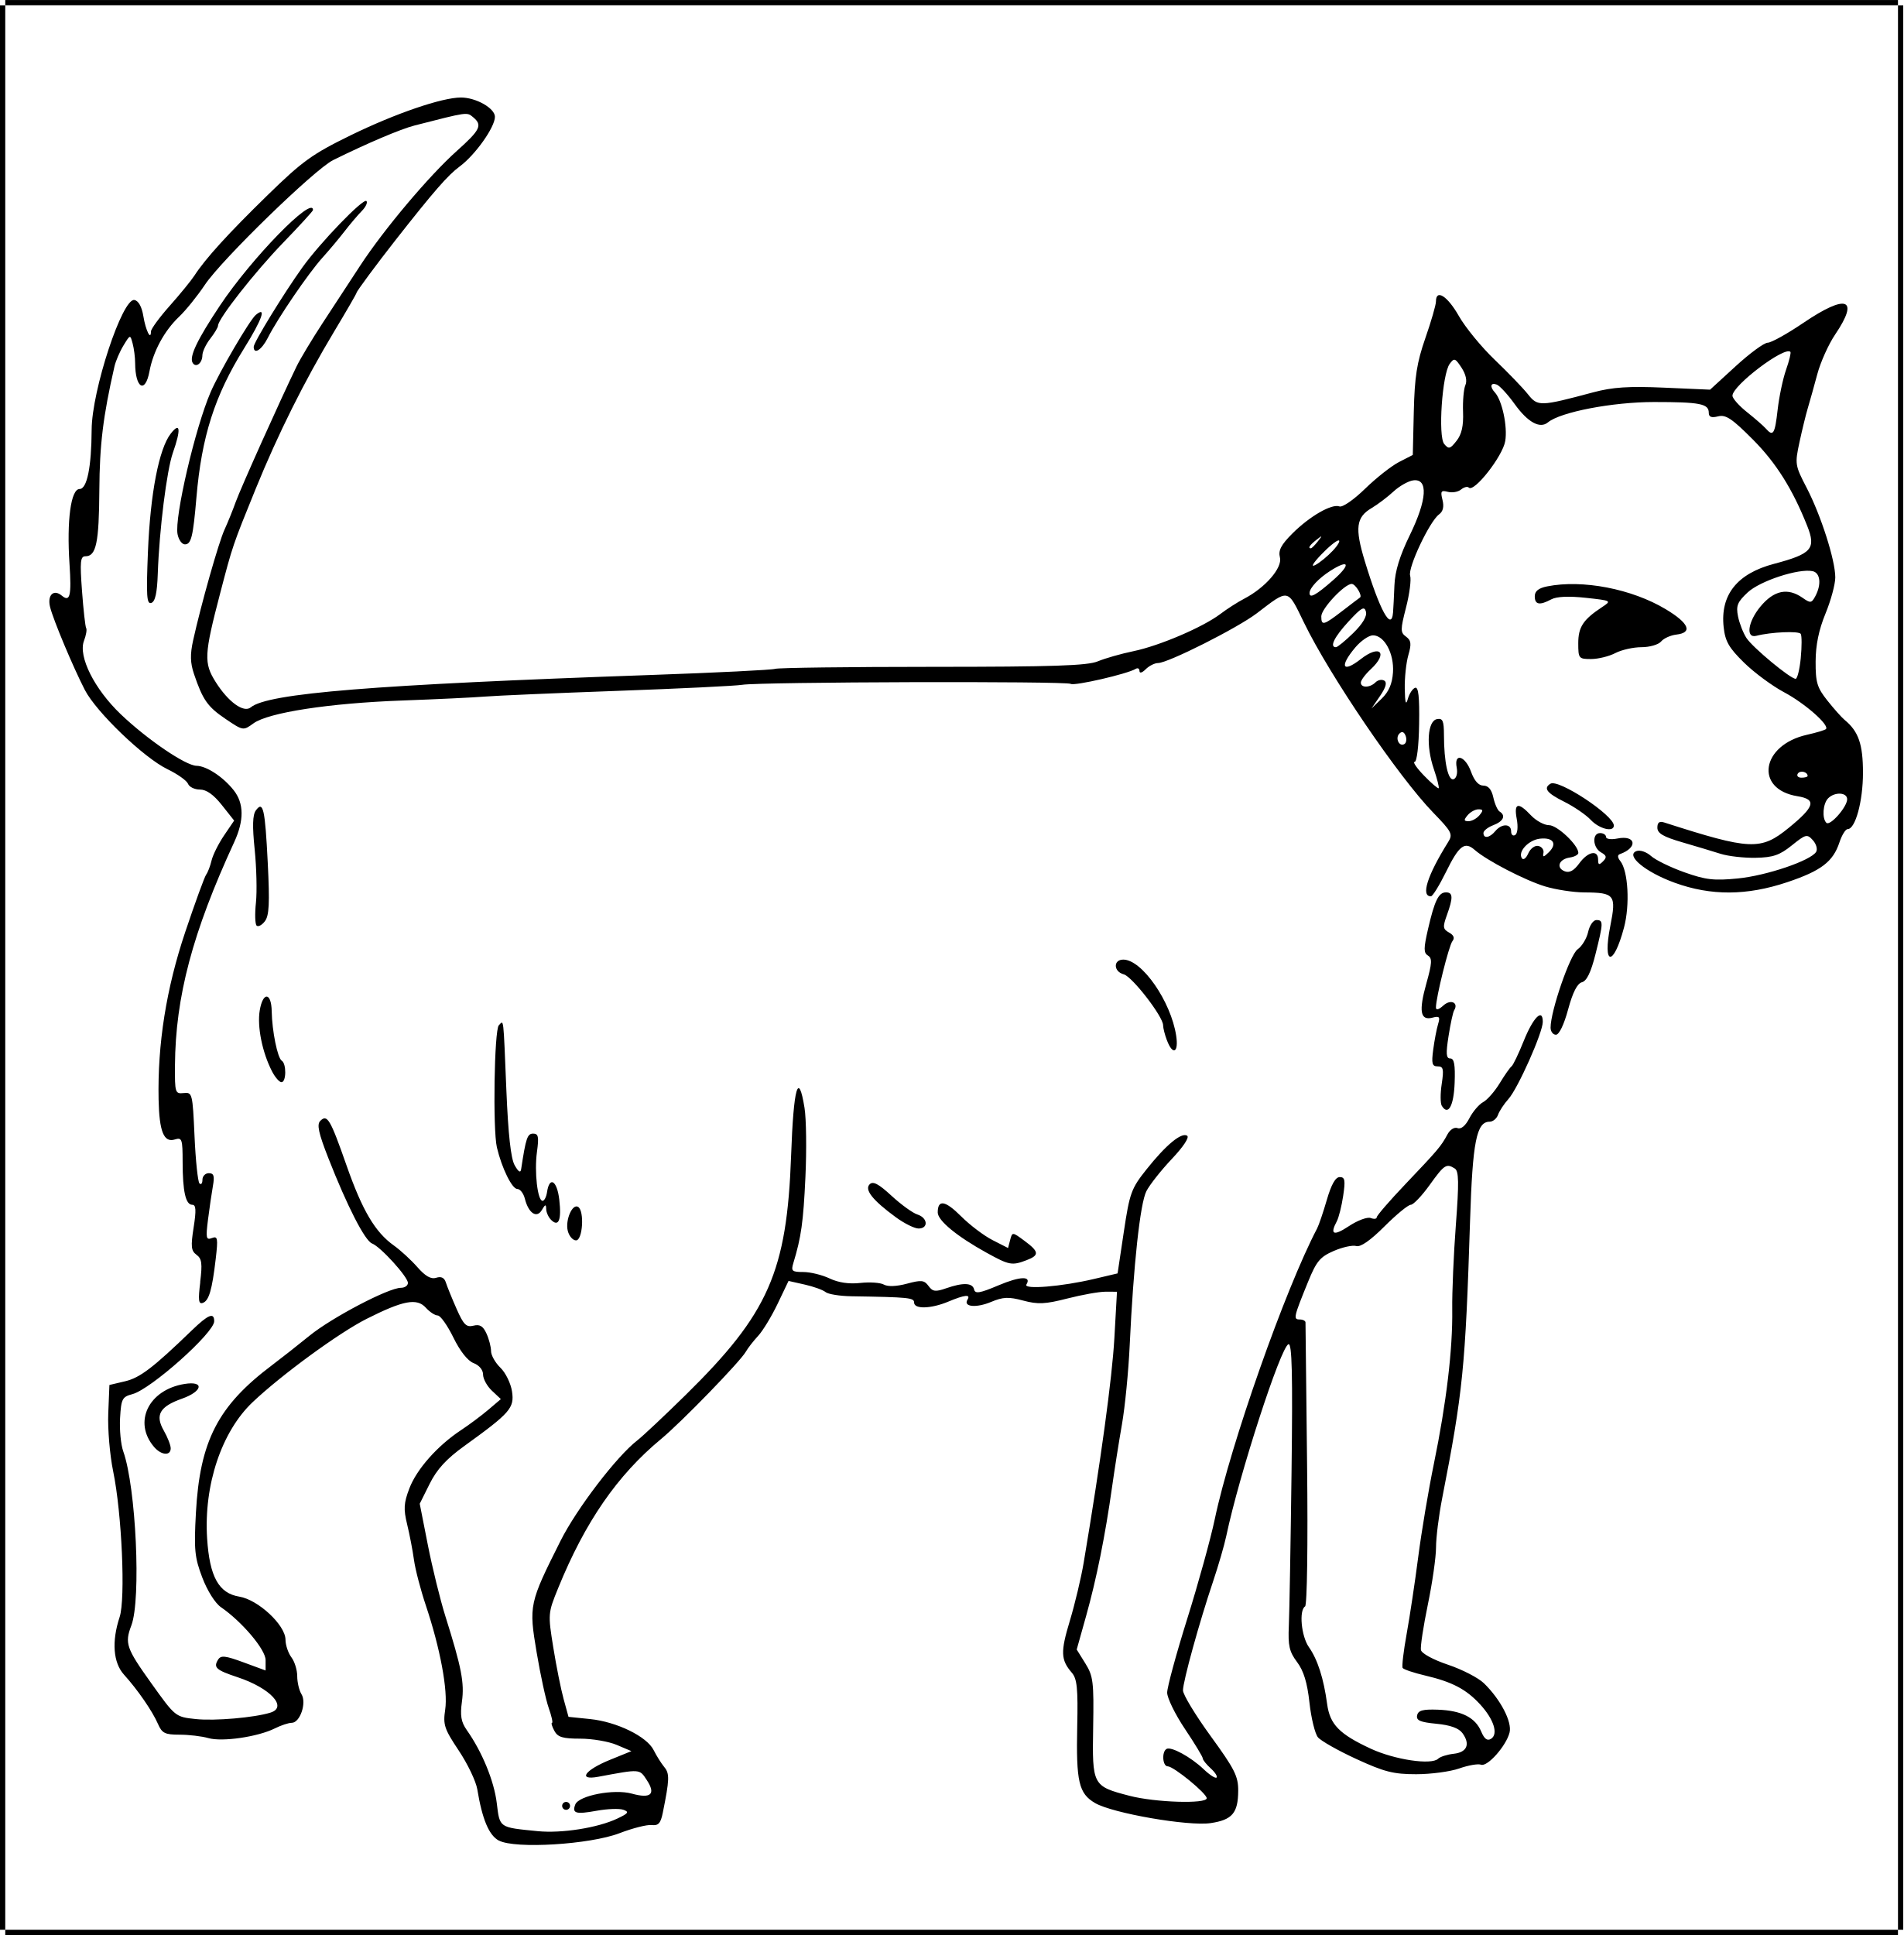
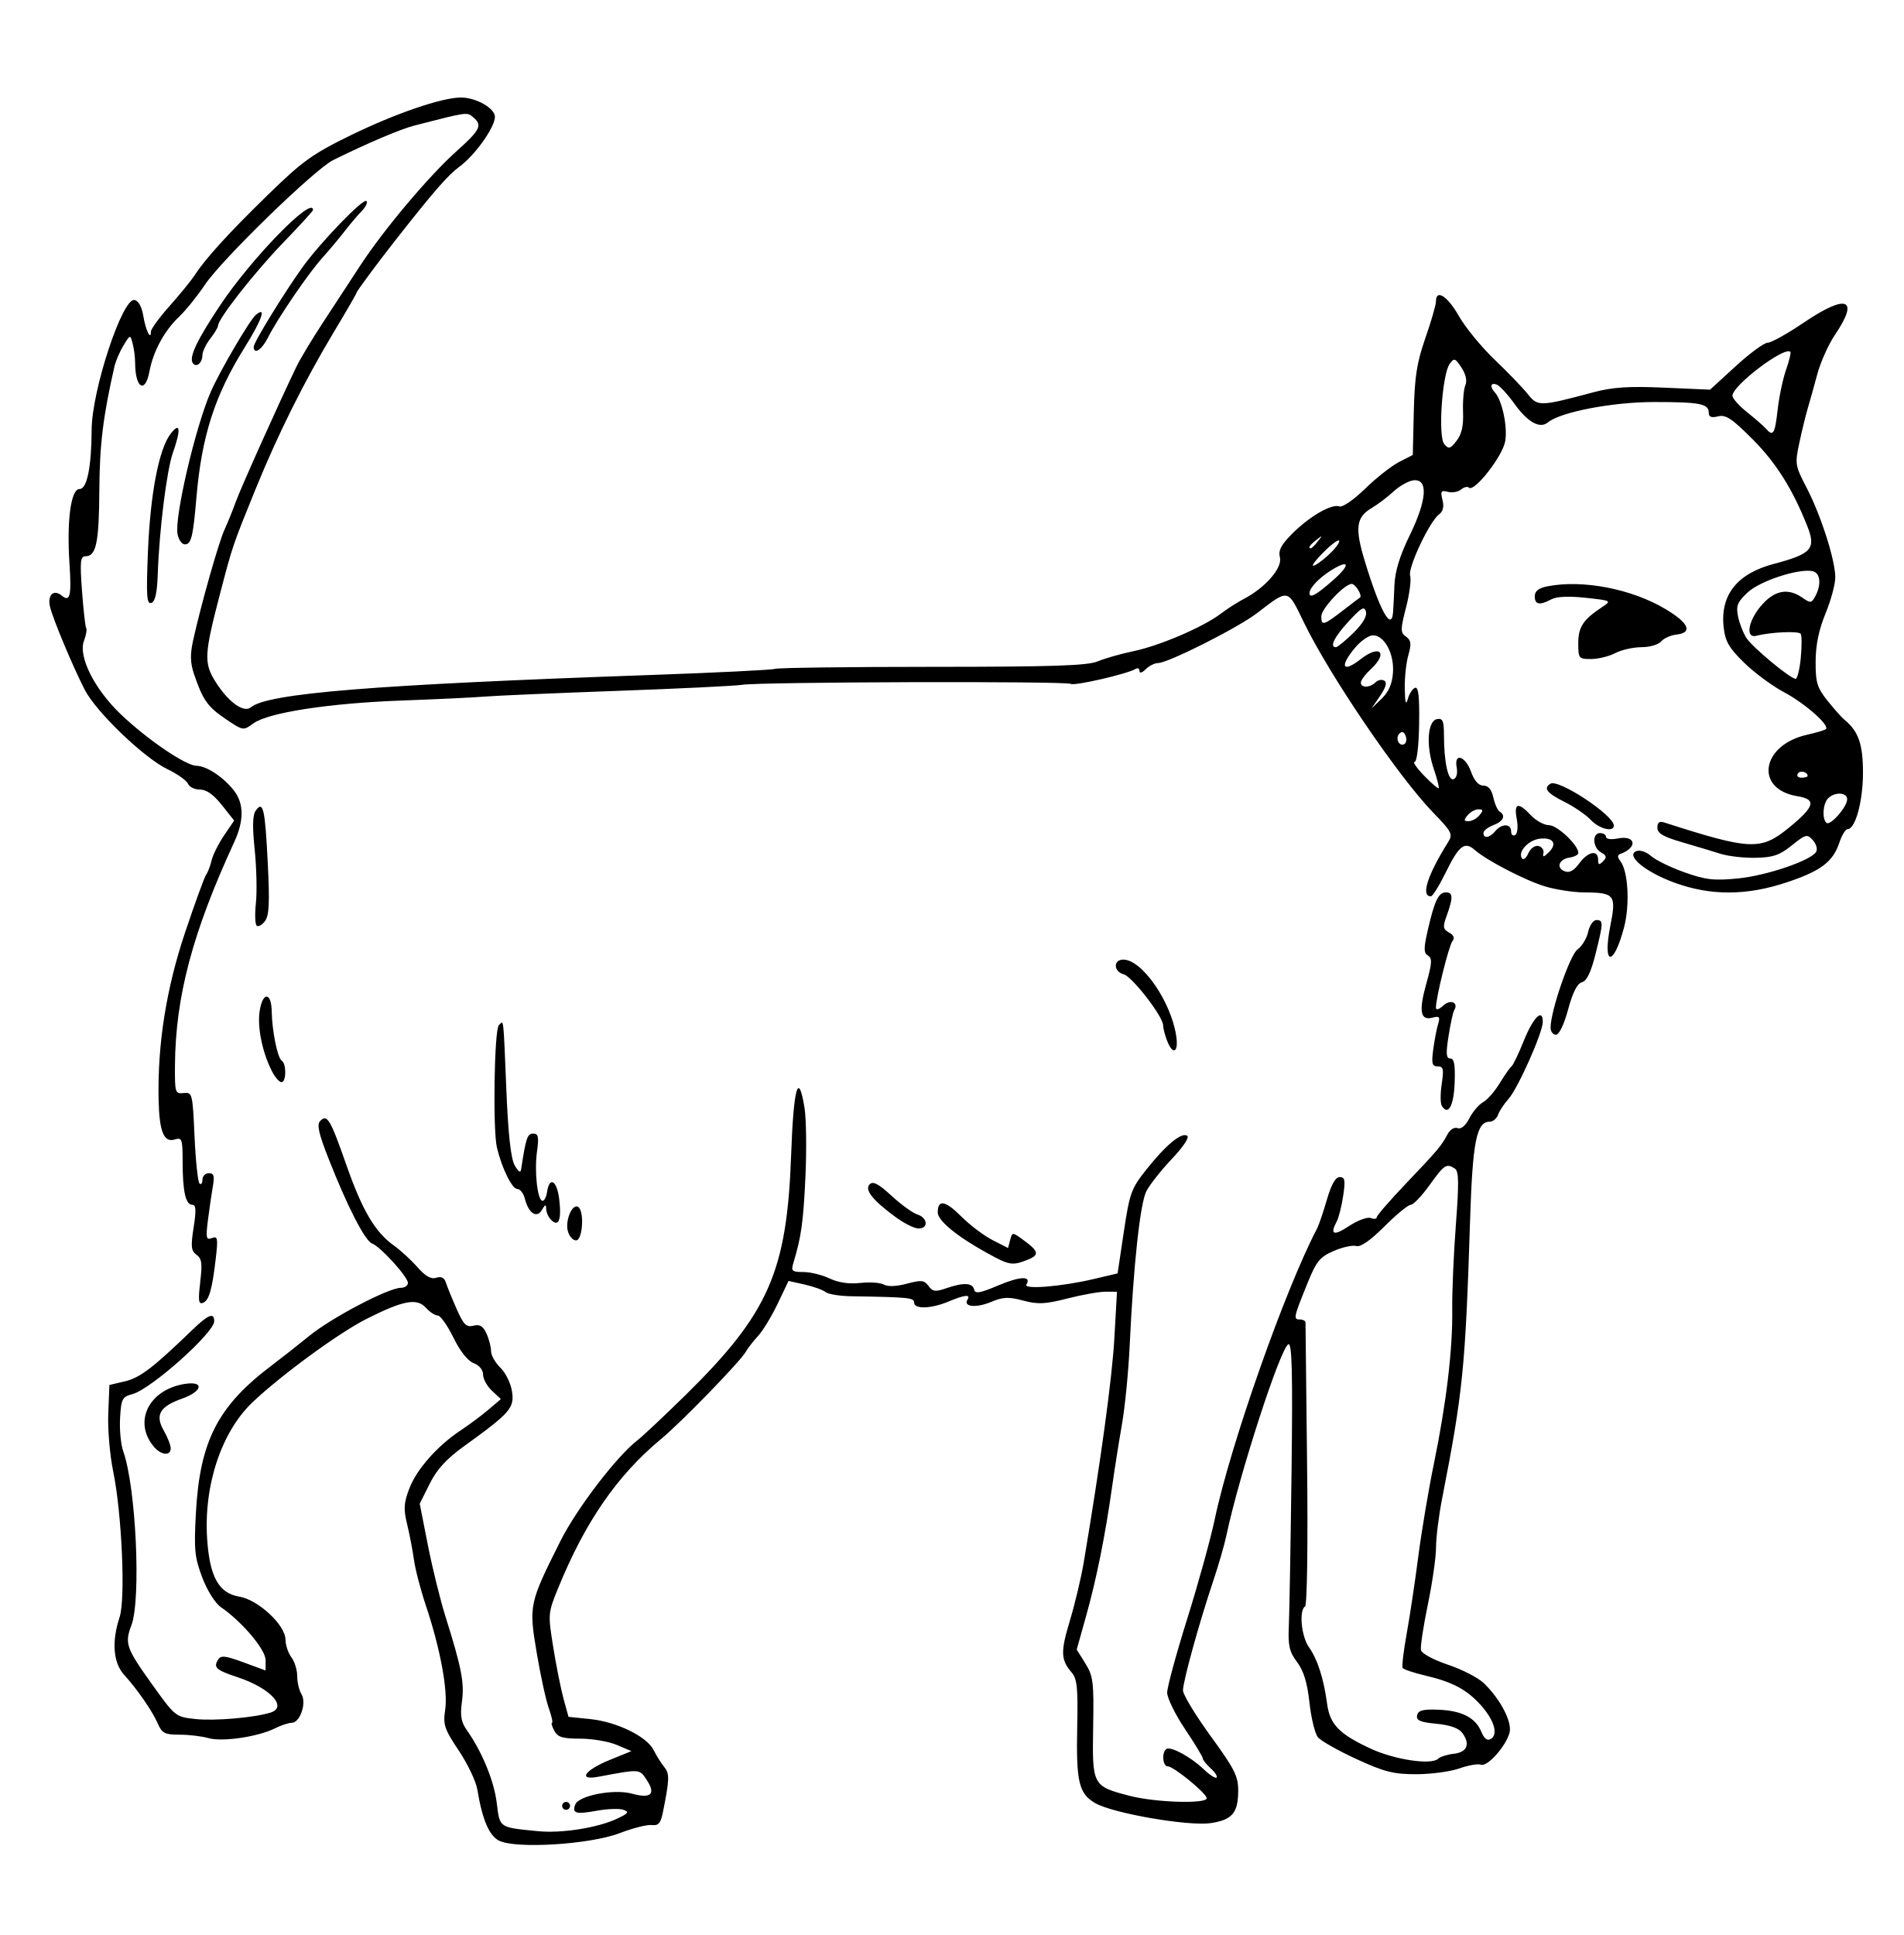
<svg xmlns="http://www.w3.org/2000/svg" width="61.221mm" height="62.241mm" viewBox="0 0 61.221 62.241" version="1.1" id="svg1" xml:space="preserve">
  <defs id="defs1" />
  <g id="layer1" transform="translate(1472.671,3650.721)">
-     <path id="path936" d="m -1472.502,-3650.551 h 60.882 v -0.169 h -60.882 z" style="fill:#000000;fill-opacity:1;fill-rule:evenodd;stroke:none;stroke-width:0.353" />
-     <path id="path941-9" d="m -1472.671,-3588.649 h 0.169 v -61.898 h -0.169 z" style="fill:#000000;fill-opacity:1;fill-rule:evenodd;stroke:none;stroke-width:0.353" />
-     <path id="path942" d="m -1411.619,-3588.649 h 0.169 v -61.898 h -0.169 z" style="fill:#000000;fill-opacity:1;fill-rule:evenodd;stroke:none;stroke-width:0.353" />
-     <path id="path952" d="m -1472.502,-3588.48 h 60.882 v -0.169 h -60.882 z" style="fill:#000000;fill-opacity:1;fill-rule:evenodd;stroke:none;stroke-width:0.353" />
    <g id="g1010" transform="matrix(0.2645833,0,0,0.2645833,-4191.671,-3729.032)">
      <path style="fill:#000000" d="m 10337.188,519.745 c -1.205,-0.64 -2.025,-2.588 -2.625,-6.236 -0.16,-0.975 -1.173,-3.092 -2.25,-4.706 -1.763,-2.641 -1.928,-3.138 -1.652,-4.979 0.349,-2.327 -0.601,-7.44 -2.355,-12.676 -0.637,-1.903 -1.286,-4.391 -1.441,-5.529 -0.155,-1.138 -0.528,-3.079 -0.828,-4.313 -0.458,-1.878 -0.414,-2.593 0.27,-4.384 0.893,-2.339 3.424,-5.194 6.271,-7.074 1.001,-0.661 2.502,-1.782 3.335,-2.49 l 1.515,-1.289 -1.082,-1.014 c -0.595,-0.558 -1.081,-1.443 -1.081,-1.969 0,-0.565 -0.47,-1.133 -1.151,-1.392 -0.715,-0.272 -1.648,-1.452 -2.46,-3.113 -0.72,-1.471 -1.575,-2.675 -1.899,-2.675 -0.325,0 -0.973,-0.422 -1.44,-0.939 -1.097,-1.213 -2.748,-0.902 -7.231,1.359 -3.338,1.684 -10.343,6.807 -13.834,10.117 -3.781,3.585 -5.949,10.076 -5.533,16.564 0.299,4.659 1.413,6.671 3.916,7.078 2.286,0.372 5.59,3.446 5.612,5.221 0,0.673 0.333,1.644 0.721,2.158 0.389,0.513 0.706,1.544 0.706,2.29 0,0.746 0.233,1.733 0.518,2.192 0.651,1.05 -0.179,3.479 -1.188,3.479 -0.382,0 -1.306,0.306 -2.055,0.68 -2.049,1.025 -6.394,1.66 -8.068,1.18 -0.802,-0.23 -2.384,-0.418 -3.515,-0.418 -1.783,0 -2.132,-0.175 -2.63,-1.322 -0.671,-1.544 -2.466,-4.146 -4.122,-5.975 -1.318,-1.456 -1.513,-4.029 -0.532,-7.004 0.73,-2.212 0.269,-12.611 -0.785,-17.715 -0.406,-1.966 -0.675,-5.132 -0.597,-7.036 l 0.141,-3.462 1.909,-0.45 c 1.807,-0.426 3.412,-1.651 8.115,-6.194 1.997,-1.929 2.715,-2.221 2.715,-1.104 0,1.403 -7.701,8.266 -9.945,8.862 -1.24,0.329 -1.364,0.571 -1.499,2.908 -0.08,1.402 0.09,3.226 0.389,4.054 1.55,4.357 2.185,17.994 0.984,21.154 -0.828,2.179 -0.626,2.767 2.426,7.034 2.92,4.084 2.924,4.087 5.401,4.351 2.304,0.246 7.146,-0.172 9.093,-0.786 2.119,-0.667 -0.03,-2.979 -3.987,-4.294 -2.643,-0.878 -2.983,-1.183 -2.391,-2.142 0.339,-0.548 0.865,-0.493 3.093,0.328 l 2.685,0.989 v -1.267 c 0,-1.281 -2.871,-4.67 -5.431,-6.43 -0.703,-0.483 -1.661,-2.006 -2.268,-3.606 -0.927,-2.442 -1.019,-3.373 -0.773,-7.869 0.477,-8.733 2.675,-12.997 9.247,-17.939 1.083,-0.814 3.138,-2.431 4.567,-3.592 2.713,-2.206 9.609,-5.82 11.105,-5.82 0.477,0 0.861,-0.27 0.854,-0.601 -0.02,-0.755 -3.331,-4.397 -4.359,-4.788 -0.87,-0.332 -3.017,-4.524 -5.307,-10.362 -1.202,-3.066 -1.427,-4.103 -0.987,-4.543 0.846,-0.846 1.218,-0.215 3.182,5.391 1.926,5.499 3.482,8.135 5.761,9.758 0.81,0.577 2.098,1.761 2.861,2.63 0.976,1.112 1.655,1.495 2.29,1.294 0.615,-0.195 0.99,-0.008 1.178,0.588 0.152,0.481 0.734,1.915 1.295,3.186 0.853,1.936 1.187,2.27 2.052,2.052 0.776,-0.195 1.172,0.043 1.587,0.956 0.305,0.668 0.554,1.629 0.554,2.135 0,0.506 0.514,1.415 1.141,2.021 0.628,0.606 1.262,1.903 1.409,2.884 0.302,2.013 -0.21,2.598 -5.8,6.631 -2.183,1.575 -3.328,2.824 -4.21,4.591 l -1.21,2.427 0.989,5.025 c 0.545,2.764 1.5,6.647 2.123,8.63 1.978,6.291 2.332,8.114 2.02,10.393 -0.236,1.723 -0.106,2.484 0.595,3.479 1.854,2.63 3.31,6.171 3.636,8.844 0.374,3.062 0.237,2.967 4.976,3.435 2.917,0.288 7.28,-0.399 9.665,-1.521 1.37,-0.645 1.491,-0.819 0.75,-1.079 -0.485,-0.17 -1.946,-0.117 -3.245,0.12 -2.533,0.46 -3.014,0.321 -2.6,-0.756 0.421,-1.098 4.712,-1.925 6.882,-1.325 2.31,0.638 2.941,0.071 1.822,-1.637 -0.907,-1.385 -0.753,-1.375 -5.905,-0.415 -2.543,0.473 -1.662,-0.804 1.418,-2.056 l 2.609,-1.06 -1.787,-0.758 c -0.983,-0.417 -2.977,-0.758 -4.43,-0.758 -2.15,0 -2.738,-0.179 -3.157,-0.962 -0.283,-0.529 -0.408,-0.962 -0.278,-0.962 0.129,0 -0.05,-0.812 -0.401,-1.805 -0.351,-0.993 -1.012,-4.04 -1.471,-6.771 -0.957,-5.703 -0.903,-5.958 2.902,-13.539 1.97,-3.925 6.829,-10.284 9.343,-12.226 0.661,-0.511 3.308,-2.999 5.882,-5.529 10.078,-9.905 12.307,-14.973 12.813,-29.12 0.296,-8.292 0.886,-10.377 1.63,-5.769 0.214,1.322 0.263,5.108 0.109,8.413 -0.255,5.483 -0.51,7.299 -1.47,10.457 -0.294,0.966 -0.163,1.082 1.216,1.082 0.851,0 2.288,0.352 3.194,0.782 1.078,0.512 2.37,0.701 3.736,0.547 1.148,-0.129 2.437,-0.04 2.864,0.2 0.48,0.269 1.551,0.227 2.801,-0.11 1.753,-0.472 2.104,-0.435 2.624,0.276 0.507,0.693 0.841,0.737 2.141,0.284 2.078,-0.725 3.217,-0.676 3.404,0.146 0.125,0.55 0.697,0.454 2.94,-0.496 2.657,-1.126 4.072,-1.171 3.416,-0.108 -0.393,0.635 4.302,0.25 8.211,-0.674 l 2.875,-0.679 0.76,-5.07 c 0.706,-4.711 0.901,-5.247 2.748,-7.567 2.378,-2.988 4.245,-4.536 4.945,-4.103 0.305,0.189 -0.445,1.329 -1.858,2.824 -1.304,1.379 -2.697,3.143 -3.095,3.921 -0.76,1.484 -1.573,8.993 -2.027,18.722 -0.148,3.173 -0.571,7.5 -0.941,9.615 -0.37,2.115 -0.916,5.577 -1.213,7.692 -0.824,5.852 -1.883,11.109 -3.146,15.616 l -1.143,4.078 1.052,1.691 c 0.955,1.536 1.042,2.25 0.948,7.761 -0.121,7.074 -0.08,7.159 4.425,8.331 3.122,0.813 9.379,1.009 9.379,0.294 0,-0.586 -4.021,-3.878 -4.737,-3.878 -0.627,0 -0.756,-1.739 -0.156,-2.11 0.553,-0.341 2.958,0.969 4.527,2.466 0.725,0.691 1.429,1.145 1.565,1.008 0.137,-0.137 -0.185,-0.641 -0.716,-1.121 -0.53,-0.48 -0.964,-1.027 -0.964,-1.215 0,-0.188 -0.973,-1.794 -2.163,-3.569 -1.19,-1.774 -2.163,-3.763 -2.163,-4.419 0,-0.656 1.098,-4.695 2.44,-8.977 1.342,-4.281 2.85,-9.74 3.352,-12.131 1.887,-8.995 8.567,-27.965 12.438,-35.323 0.21,-0.4 0.743,-1.968 1.184,-3.486 0.541,-1.861 1.05,-2.759 1.564,-2.759 0.637,0 0.706,0.375 0.42,2.284 -0.188,1.256 -0.537,2.648 -0.776,3.093 -0.871,1.629 -0.389,1.819 1.478,0.583 1.051,-0.696 2.241,-1.138 2.644,-0.983 0.403,0.155 0.733,0.115 0.733,-0.088 0,-0.203 1.568,-2.016 3.485,-4.03 3.972,-4.172 4.348,-4.616 5.109,-6.04 0.319,-0.595 0.843,-0.923 1.235,-0.772 0.426,0.164 0.965,-0.288 1.439,-1.206 0.418,-0.807 1.17,-1.687 1.672,-1.956 0.503,-0.269 1.408,-1.303 2.013,-2.298 0.605,-0.995 1.251,-1.917 1.437,-2.049 0.186,-0.132 0.854,-1.523 1.483,-3.09 1.152,-2.867 2.316,-4.032 2.316,-2.319 0,1.308 -3.025,8.101 -4.178,9.383 -0.532,0.591 -1.1,1.453 -1.263,1.915 -0.164,0.463 -0.623,0.841 -1.021,0.841 -1.595,0 -2.073,2.413 -2.379,12.019 -0.57,17.907 -0.866,20.85 -3.401,33.816 -0.405,2.073 -0.737,4.735 -0.737,5.917 0,1.182 -0.447,4.307 -0.994,6.945 -0.546,2.638 -0.925,5.126 -0.841,5.53 0.09,0.421 1.49,1.183 3.289,1.787 1.725,0.579 3.692,1.594 4.371,2.255 2.016,1.961 3.44,4.697 3.116,5.987 -0.408,1.627 -2.698,4.209 -3.47,3.913 -0.356,-0.137 -1.543,0.068 -2.639,0.454 -1.095,0.387 -3.457,0.703 -5.248,0.703 -2.76,0 -3.869,-0.282 -7.27,-1.847 -2.208,-1.016 -4.309,-2.204 -4.67,-2.64 -0.361,-0.436 -0.825,-2.334 -1.032,-4.218 -0.266,-2.43 -0.704,-3.863 -1.507,-4.932 -0.943,-1.257 -1.109,-1.986 -1,-4.392 0.07,-1.587 0.22,-9.983 0.328,-18.659 0.149,-11.991 0.06,-15.729 -0.372,-15.586 -0.945,0.313 -6.006,15.913 -7.559,23.301 -0.236,1.121 -0.958,3.609 -1.604,5.529 -1.676,4.974 -3.662,12.163 -3.662,13.254 0,0.511 1.514,3.01 3.364,5.554 2.934,4.033 3.363,4.888 3.35,6.673 -0.02,2.688 -0.731,3.517 -3.35,3.907 -2.708,0.403 -11.921,-1.194 -14.047,-2.436 -1.988,-1.161 -2.318,-2.579 -2.174,-9.349 0.1,-4.557 -0.02,-5.764 -0.65,-6.49 -1.357,-1.576 -1.395,-2.522 -0.251,-6.311 0.616,-2.044 1.376,-5.23 1.687,-7.081 2.093,-12.453 3.455,-22.417 3.729,-27.283 l 0.318,-5.649 -1.396,-0.004 c -0.768,-0.002 -2.85,0.369 -4.628,0.824 -2.701,0.692 -3.583,0.734 -5.375,0.255 -1.779,-0.476 -2.443,-0.448 -3.914,0.167 -1.804,0.754 -3.405,0.599 -2.863,-0.278 0.419,-0.678 -0.316,-0.603 -2.328,0.237 -2.102,0.879 -4.16,0.936 -4.16,0.117 0,-0.593 -0.616,-0.655 -7.625,-0.768 -1.417,-0.023 -2.832,-0.253 -3.143,-0.511 -0.311,-0.258 -1.451,-0.668 -2.532,-0.911 l -1.966,-0.442 -1.328,2.779 c -0.731,1.529 -1.798,3.286 -2.372,3.905 -0.574,0.619 -1.246,1.483 -1.493,1.921 -0.679,1.2 -7.83,8.565 -10.299,10.609 -5.32,4.402 -9.236,10.073 -12.514,18.124 -1.243,3.054 -1.251,3.144 -0.597,7.211 0.365,2.266 0.931,5.093 1.258,6.283 l 0.594,2.163 2.622,0.269 c 3.247,0.333 6.904,2.118 7.729,3.774 0.341,0.685 0.925,1.615 1.297,2.066 0.659,0.798 0.635,1.5 -0.19,5.577 -0.255,1.258 -0.535,1.564 -1.345,1.468 -0.563,-0.067 -2.321,0.379 -3.907,0.989 -3.59,1.382 -12.701,1.94 -14.661,0.898 z m 114.188,-9.955 c 0.252,-0.244 1.104,-0.515 1.895,-0.601 1.623,-0.177 2.042,-1.17 1.06,-2.513 -0.44,-0.602 -1.474,-0.974 -3.161,-1.136 -1.983,-0.191 -2.474,-0.404 -2.347,-1.019 0.124,-0.604 0.686,-0.759 2.513,-0.693 2.883,0.104 4.557,0.946 5.274,2.651 0.382,0.908 0.738,1.174 1.194,0.893 0.916,-0.566 0.351,-2.365 -1.314,-4.18 -1.695,-1.848 -3.398,-2.743 -6.701,-3.519 -1.389,-0.326 -2.616,-0.741 -2.728,-0.921 -0.111,-0.18 0.11,-2.051 0.492,-4.158 0.381,-2.107 1.015,-6.319 1.407,-9.36 0.393,-3.041 1.247,-8.125 1.899,-11.298 1.521,-7.406 2.295,-13.904 2.233,-18.75 -0.03,-2.115 0.172,-6.751 0.44,-10.3 0.389,-5.131 0.363,-6.534 -0.124,-6.844 -1.027,-0.652 -1.274,-0.491 -3.063,2 -0.95,1.322 -1.982,2.404 -2.294,2.404 -0.312,0 -1.751,1.183 -3.199,2.629 -1.716,1.713 -2.91,2.544 -3.429,2.386 -0.438,-0.134 -1.668,0.135 -2.735,0.597 -1.664,0.721 -2.105,1.25 -3.121,3.744 -1.759,4.316 -1.819,4.587 -1.024,4.587 0.388,0 0.707,0.162 0.709,0.361 0,0.198 0.09,7.987 0.193,17.308 0.111,9.794 0,17.061 -0.243,17.216 -0.76,0.47 -0.466,3.622 0.461,4.945 1.065,1.519 1.799,3.807 2.22,6.923 0.336,2.483 1.48,3.654 5.298,5.426 2.903,1.347 7.381,2.016 8.195,1.224 z m -106.497,5.732 c 0,-0.264 0.216,-0.481 0.48,-0.481 0.265,0 0.481,0.216 0.481,0.481 0,0.264 -0.216,0.481 -0.481,0.481 -0.264,0 -0.48,-0.216 -0.48,-0.481 z m -49.605,-43.629 c -2.586,-3.012 -0.686,-6.954 3.694,-7.664 2.447,-0.397 2.223,0.894 -0.311,1.79 -2.707,0.957 -3.292,1.984 -2.208,3.879 0.462,0.81 0.841,1.779 0.841,2.154 0,0.945 -1.145,0.854 -2.016,-0.159 z m 5.597,-20.049 c 0.282,-2.251 0.202,-2.847 -0.441,-3.317 -0.661,-0.484 -0.717,-1.005 -0.352,-3.327 0.328,-2.094 0.289,-2.753 -0.161,-2.753 -0.809,0 -1.171,-1.596 -1.178,-5.201 0,-2.785 -0.08,-3.013 -0.939,-2.741 -1.341,0.426 -1.902,-0.947 -1.982,-4.851 -0.139,-6.765 0.935,-13.515 3.242,-20.38 1.2,-3.57 2.344,-6.707 2.543,-6.971 0.199,-0.264 0.494,-1.037 0.656,-1.718 0.162,-0.68 0.845,-2.049 1.519,-3.042 l 1.225,-1.805 -1.494,-1.886 c -1.008,-1.273 -1.875,-1.886 -2.669,-1.886 -0.647,0 -1.297,-0.315 -1.445,-0.699 -0.148,-0.384 -1.276,-1.186 -2.509,-1.78 -2.855,-1.378 -8.647,-6.938 -10.036,-9.633 -1.433,-2.781 -3.831,-8.5 -4.223,-10.07 -0.363,-1.455 0.422,-2.223 1.422,-1.393 1.002,0.832 1.195,0.037 0.937,-3.862 -0.349,-5.281 0.166,-9.101 1.228,-9.101 0.902,0 1.441,-2.655 1.465,-7.211 0.02,-4.782 3.742,-16.048 5.202,-15.766 0.495,0.095 0.898,0.825 1.082,1.955 0.281,1.728 0.923,3.035 0.923,1.878 0,-0.306 1.028,-1.712 2.284,-3.124 1.256,-1.413 2.607,-3.069 3.004,-3.68 1.341,-2.068 4.102,-5.103 8.911,-9.793 4.226,-4.122 5.411,-4.975 10.076,-7.256 5.41,-2.645 11.108,-4.597 13.415,-4.597 1.831,0 4.131,1.305 4.131,2.344 0,1.269 -2.398,4.647 -4.29,6.043 -1.438,1.061 -3.13,3.004 -7.811,8.967 -2.29,2.918 -4.723,6.208 -4.723,6.387 0,0.096 -1.219,2.204 -2.708,4.683 -3.63,6.043 -6.842,12.483 -9.563,19.172 -2.781,6.837 -2.795,6.878 -4.309,12.672 -1.955,7.48 -2.005,8.477 -0.542,10.796 1.534,2.43 3.409,3.781 4.265,3.074 2.079,-1.718 14.847,-2.75 48.668,-3.935 7.932,-0.278 14.718,-0.614 15.08,-0.746 0.363,-0.132 8.98,-0.242 19.149,-0.244 14.673,-0.003 18.819,-0.141 20.085,-0.67 0.878,-0.367 2.832,-0.924 4.343,-1.237 3.162,-0.656 8.453,-2.924 10.561,-4.526 0.794,-0.604 2.093,-1.436 2.886,-1.849 2.567,-1.337 4.662,-3.753 4.346,-5.012 -0.216,-0.862 0.133,-1.534 1.508,-2.91 2.099,-2.099 4.799,-3.654 5.726,-3.298 0.368,0.141 1.731,-0.798 3.112,-2.144 1.352,-1.317 3.212,-2.781 4.132,-3.254 l 1.674,-0.859 0.122,-5.26 c 0.1,-4.248 0.37,-5.971 1.408,-8.951 0.707,-2.03 1.286,-4.031 1.286,-4.447 0,-1.559 1.399,-0.671 2.784,1.767 0.789,1.388 2.755,3.786 4.37,5.329 1.614,1.543 3.423,3.42 4.019,4.172 1.205,1.517 1.462,1.51 7.959,-0.226 2.345,-0.627 4.289,-0.754 8.611,-0.565 l 5.582,0.245 3.116,-2.855 c 1.713,-1.57 3.465,-2.855 3.893,-2.855 0.427,0 2.373,-1.082 4.323,-2.404 5.282,-3.581 6.864,-3.003 3.871,1.414 -0.796,1.175 -1.769,3.338 -2.164,4.808 -0.394,1.47 -0.912,3.321 -1.15,4.114 -0.239,0.793 -0.698,2.669 -1.02,4.169 -0.568,2.64 -0.541,2.817 0.869,5.529 1.745,3.359 3.488,8.813 3.485,10.905 0,0.832 -0.537,2.81 -1.19,4.396 -0.811,1.969 -1.192,3.817 -1.2,5.823 -0.01,2.552 0.179,3.178 1.433,4.756 0.794,1 1.736,2.057 2.093,2.35 1.686,1.384 2.231,2.953 2.231,6.424 0,3.453 -0.923,6.849 -1.861,6.849 -0.257,0 -0.707,0.725 -1,1.612 -0.778,2.359 -2.223,3.459 -6.357,4.844 -4.91,1.645 -9.263,1.666 -13.671,0.066 -3.56,-1.292 -6.019,-3.325 -4.655,-3.848 0.438,-0.168 1.212,0.092 1.781,0.599 0.554,0.493 2.381,1.384 4.061,1.98 2.582,0.917 3.584,1.032 6.489,0.746 3.491,-0.343 8.857,-2.164 9.515,-3.229 0.2,-0.323 0.02,-0.958 -0.39,-1.416 -0.707,-0.781 -0.86,-0.744 -2.564,0.626 -1.481,1.191 -2.282,1.466 -4.391,1.507 -1.419,0.028 -3.337,-0.189 -4.262,-0.482 -0.925,-0.293 -3.034,-0.927 -4.687,-1.408 -2.3,-0.67 -3.004,-1.086 -3.004,-1.773 0,-0.637 0.244,-0.819 0.841,-0.627 10.483,3.367 11.731,3.421 15.123,0.655 3.186,-2.597 3.426,-3.468 1.063,-3.851 -5.245,-0.851 -4.414,-6.221 1.157,-7.468 1.144,-0.256 2.182,-0.568 2.307,-0.693 0.469,-0.469 -2.561,-3.136 -5.085,-4.477 -1.44,-0.765 -3.631,-2.385 -4.869,-3.599 -1.848,-1.813 -2.291,-2.587 -2.48,-4.327 -0.424,-3.914 1.637,-6.502 6.123,-7.686 4.597,-1.214 5.141,-1.839 4.031,-4.626 -1.783,-4.478 -3.778,-7.649 -6.588,-10.474 -2.548,-2.56 -3.304,-3.065 -4.237,-2.831 -0.817,0.205 -1.137,0.082 -1.137,-0.437 0,-1.097 -1.065,-1.305 -6.659,-1.305 -5.042,0 -11.379,1.216 -12.896,2.476 -0.973,0.808 -2.452,-0.009 -4.052,-2.237 -0.832,-1.158 -1.809,-2.22 -2.172,-2.359 -0.742,-0.285 -0.877,0.251 -0.237,0.943 0.889,0.96 1.571,4.147 1.27,5.93 -0.312,1.843 -3.796,6.285 -4.431,5.649 -0.164,-0.163 -0.586,-0.057 -0.94,0.236 -0.353,0.293 -1.075,0.42 -1.604,0.282 -0.827,-0.216 -0.919,-0.08 -0.653,0.98 0.208,0.829 0.07,1.405 -0.418,1.763 -1.148,0.84 -3.817,6.496 -3.514,7.449 0.149,0.471 -0.07,2.206 -0.496,3.855 -0.701,2.736 -0.701,3.047 0,3.559 0.619,0.456 0.672,0.876 0.278,2.241 -0.266,0.924 -0.462,2.763 -0.436,4.086 0.03,1.727 0.14,2.078 0.374,1.241 0.179,-0.641 0.578,-1.25 0.886,-1.353 0.403,-0.134 0.539,1.099 0.486,4.411 -0.04,2.649 -0.274,4.598 -0.547,4.598 -0.261,0 0.257,0.754 1.15,1.675 0.893,0.922 1.692,1.607 1.775,1.524 0.08,-0.083 -0.186,-1.144 -0.599,-2.356 -0.96,-2.818 -0.765,-5.823 0.393,-6.043 0.696,-0.132 0.842,0.201 0.847,1.919 0,3.327 0.516,5.638 1.182,5.383 0.341,-0.131 0.497,-0.728 0.368,-1.405 -0.355,-1.853 1.037,-1.45 1.744,0.505 0.398,1.1 0.917,1.683 1.5,1.683 0.6,0 0.996,0.471 1.208,1.437 0.173,0.79 0.515,1.56 0.759,1.711 0.792,0.49 0.471,1.192 -0.758,1.66 -0.661,0.251 -1.202,0.679 -1.202,0.95 0,0.721 0.754,0.601 1.442,-0.228 0.782,-0.942 1.923,-0.925 1.923,0.028 0,0.412 0.223,0.612 0.496,0.443 0.287,-0.178 0.365,-0.997 0.187,-1.951 -0.367,-1.955 0.171,-2.094 1.721,-0.443 0.621,0.661 1.613,1.202 2.204,1.202 1.001,0 3.564,2.422 3.564,3.369 0,0.226 -0.47,0.48 -1.044,0.564 -1.32,0.194 -1.705,1.253 -0.609,1.674 0.574,0.22 1.118,-0.076 1.762,-0.961 1.052,-1.444 2.294,-1.695 2.294,-0.463 0,0.657 0.118,0.698 0.601,0.21 0.482,-0.486 0.434,-0.701 -0.24,-1.082 -1.028,-0.58 -1.118,-2.35 -0.12,-2.35 0.396,0 0.721,0.211 0.721,0.469 0,0.26 0.616,0.345 1.384,0.192 2.272,-0.455 2.519,1.112 0.298,1.898 -0.307,0.109 -0.286,0.415 0.06,0.849 0.953,1.206 1.179,5.32 0.443,8.082 -1.288,4.839 -2.633,4.676 -1.663,-0.202 0.75,-3.777 0.534,-4.055 -3.163,-4.074 -1.322,-0.007 -3.47,-0.336 -4.774,-0.732 -2.438,-0.74 -7.089,-3.152 -8.547,-4.433 -1.224,-1.075 -1.908,-0.549 -3.503,2.695 -0.793,1.613 -1.611,2.936 -1.818,2.94 -1.26,0.026 -0.451,-2.526 2.09,-6.594 0.596,-0.956 0.454,-1.236 -1.827,-3.587 -4.192,-4.321 -12.576,-16.652 -15.705,-23.099 -2.027,-4.176 -1.794,-4.13 -5.72,-1.132 -2.349,1.793 -10.809,6.056 -12.019,6.056 -0.409,0 -1.084,0.34 -1.5,0.755 -0.436,0.437 -0.755,0.526 -0.755,0.212 0,-0.299 -0.21,-0.414 -0.466,-0.256 -0.983,0.608 -7.438,2.098 -7.887,1.821 -0.561,-0.347 -37.839,-0.241 -39.945,0.113 -0.8,0.135 -7.619,0.466 -15.154,0.737 -7.535,0.271 -14.781,0.583 -16.103,0.693 -1.322,0.11 -5.864,0.327 -10.094,0.481 -8.86,0.323 -16.26,1.461 -18.071,2.779 -1.243,0.904 -1.253,0.902 -3.387,-0.538 -2.187,-1.477 -2.776,-2.315 -3.843,-5.473 -0.455,-1.349 -0.481,-2.372 -0.102,-4.086 0.964,-4.363 3.104,-11.91 3.814,-13.454 0.393,-0.854 1.006,-2.368 1.363,-3.365 0.588,-1.644 5.387,-12.335 7.396,-16.476 0.449,-0.925 1.878,-3.305 3.177,-5.288 1.299,-1.983 3.351,-5.12 4.561,-6.971 2.876,-4.401 8.371,-10.924 11.746,-13.942 2.87,-2.568 3.144,-3.135 1.977,-4.104 -0.762,-0.633 -0.629,-0.652 -7.118,1.012 -1.695,0.435 -5.756,2.16 -9.888,4.202 -2.249,1.111 -13.558,12.103 -15.598,15.161 -0.91,1.363 -2.322,3.113 -3.139,3.888 -1.789,1.699 -3.147,4.204 -3.601,6.644 -0.513,2.756 -1.725,2.059 -1.741,-1.001 0,-0.706 -0.14,-1.781 -0.303,-2.389 -0.296,-1.106 -0.296,-1.106 -1.116,0.243 -0.452,0.742 -0.944,1.889 -1.095,2.548 -1.384,6.054 -1.805,9.497 -1.838,15.027 -0.04,6.414 -0.382,8.047 -1.691,8.047 -0.618,0 -0.681,0.633 -0.417,4.207 0.171,2.314 0.399,4.351 0.508,4.527 0.108,0.176 -0.01,0.871 -0.268,1.545 -0.722,1.897 1.268,5.868 4.474,8.928 3.2,3.055 7.882,6.241 9.203,6.264 1.226,0.021 3.252,1.354 4.532,2.981 1.249,1.588 1.267,3.664 0.06,6.289 -5.074,10.996 -7.148,18.809 -7.207,27.152 -0.02,3.329 0.02,3.475 1.057,3.365 1.052,-0.111 1.088,0.035 1.322,5.255 0.132,2.953 0.403,5.531 0.601,5.729 0.198,0.198 0.36,-8.1e-4 0.36,-0.442 0,-0.441 0.349,-0.801 0.775,-0.801 0.61,0 0.716,0.332 0.497,1.562 -0.152,0.859 -0.421,2.702 -0.597,4.096 -0.282,2.232 -0.226,2.497 0.475,2.228 0.705,-0.271 0.758,0.013 0.467,2.515 -0.445,3.817 -0.83,5.122 -1.586,5.374 -0.505,0.169 -0.566,-0.355 -0.295,-2.531 z m 162.701,-53.018 c 0.418,0.092 0.691,0.48 0.607,0.861 -0.118,0.54 0.03,0.517 0.658,-0.103 1.05,-1.031 0.539,-1.818 -1.069,-1.647 -1.384,0.148 -2.715,1.564 -2.221,2.363 0.177,0.286 0.515,0.041 0.788,-0.571 0.27,-0.607 0.807,-0.999 1.237,-0.904 z m 37.532,-5.685 c 0,-0.841 -1.507,-0.918 -2.307,-0.117 -0.64,0.64 -0.773,2.432 -0.222,2.984 0.443,0.443 2.529,-1.921 2.529,-2.866 z m -44.704,1.95 c 0.486,-0.587 0.463,-0.721 -0.123,-0.721 -0.397,0 -0.99,0.325 -1.319,0.721 -0.487,0.587 -0.464,0.721 0.122,0.721 0.397,0 0.991,-0.325 1.32,-0.721 z m 39.897,-4.779 c 0,-0.507 -0.922,-0.721 -1.197,-0.277 -0.166,0.269 0.04,0.489 0.448,0.489 0.412,0 0.749,-0.095 0.749,-0.212 z m -48.875,-4.884 c -0.185,-0.482 -0.447,-0.575 -0.754,-0.267 -0.551,0.551 -0.02,1.657 0.611,1.269 0.234,-0.145 0.299,-0.596 0.143,-1.002 z m -1.534,-7.7 c 0.152,-2.292 -1.046,-4.511 -2.435,-4.511 -0.5,0 -1.468,0.666 -2.152,1.479 -1.959,2.328 -1.56,3.156 0.678,1.405 2.334,-1.826 3.364,-0.76 1.202,1.244 -0.661,0.613 -1.202,1.341 -1.202,1.618 0,0.664 1.108,0.645 1.785,-0.031 0.294,-0.294 0.774,-0.387 1.066,-0.207 0.359,0.222 0.193,0.824 -0.511,1.857 l -1.042,1.529 1.24,-1.202 c 0.865,-0.839 1.279,-1.8 1.371,-3.181 z m 49.574,-1.747 c 0.136,-1.388 0.135,-2.711 0,-2.94 -0.224,-0.374 -3.603,-0.228 -5.4,0.233 -1.315,0.338 -1.033,-1.703 0.49,-3.544 1.647,-1.991 3.323,-2.341 5.137,-1.071 0.958,0.671 1.087,0.654 1.549,-0.209 0.762,-1.424 0.604,-2.836 -0.338,-3.034 -1.689,-0.355 -6.392,1.184 -7.887,2.581 -1.256,1.173 -1.436,1.621 -1.178,2.916 0.169,0.842 0.631,2.026 1.028,2.632 0.763,1.164 5.336,4.958 5.976,4.958 0.207,0 0.488,-1.136 0.625,-2.524 z m -54.401,-3.047 c 1.134,-1.108 1.686,-2.034 1.541,-2.588 -0.187,-0.715 -0.549,-0.512 -2.107,1.178 -1.745,1.893 -2.355,3.136 -1.541,3.136 0.187,0 1.136,-0.776 2.107,-1.725 z m -1.314,-2.694 c 1.095,-0.844 2.051,-1.571 2.123,-1.614 0.341,-0.204 -0.537,-1.659 -1.001,-1.659 -0.873,0 -3.697,3.01 -3.697,3.94 0,1.178 0.27,1.108 2.575,-0.668 z m 6.147,0.213 c 0.04,-0.463 0.115,-1.953 0.169,-3.311 0.07,-1.726 0.636,-3.573 1.883,-6.131 2.094,-4.295 2.247,-6.89 0.392,-6.632 -0.6,0.084 -1.678,0.696 -2.396,1.361 -0.717,0.665 -1.912,1.568 -2.654,2.007 -1.881,1.111 -2.051,2.419 -0.835,6.422 1.825,6.01 3.248,8.608 3.441,6.284 z m -7.28,-3.947 c 2.208,-1.94 1.978,-2.614 -0.377,-1.108 -1.371,0.877 -2.466,2.042 -2.492,2.651 -0.03,0.735 0.762,0.309 2.869,-1.543 z m -0.04,-3.581 c 0.641,-0.685 0.953,-1.246 0.695,-1.246 -0.259,0 -1.216,0.784 -2.127,1.743 -1,1.052 -1.275,1.546 -0.695,1.246 0.529,-0.273 1.486,-1.058 2.127,-1.743 z m -1.825,-1.126 c 0.597,-0.763 0.58,-0.78 -0.182,-0.182 -0.801,0.628 -1.055,1.023 -0.66,1.023 0.1,0 0.479,-0.379 0.842,-0.841 z m 17.657,-15.745 c -0.05,-1.322 0.08,-2.784 0.282,-3.249 0.235,-0.534 0.06,-1.317 -0.468,-2.127 -0.769,-1.173 -0.891,-1.212 -1.44,-0.461 -0.913,1.249 -1.43,8.816 -0.665,9.737 0.545,0.657 0.716,0.613 1.498,-0.378 0.628,-0.796 0.857,-1.813 0.793,-3.523 z m 38.245,-0.251 c 0.18,-1.592 0.643,-3.79 1.029,-4.883 0.385,-1.093 0.62,-2.068 0.522,-2.166 -0.708,-0.708 -7.042,4.087 -7.042,5.331 0,0.327 0.797,1.228 1.772,2.002 0.974,0.775 2.002,1.671 2.283,1.991 0.893,1.017 1.101,0.688 1.436,-2.276 z m -96.141,102.491 c -3.632,-2.004 -5.969,-3.927 -5.969,-4.914 0,-1.614 0.911,-1.463 2.846,0.472 1.056,1.056 2.772,2.355 3.812,2.885 l 1.891,0.965 0.257,-0.985 c 0.256,-0.978 0.268,-0.978 1.734,0.107 1.798,1.329 1.842,1.757 0.244,2.365 -1.758,0.668 -2.091,0.606 -4.815,-0.896 z m -50.946,-2.677 c -0.327,-1.301 0.557,-3.348 1.258,-2.914 0.783,0.484 0.558,4.072 -0.256,4.072 -0.391,0 -0.842,-0.521 -1.002,-1.157 z m 39.881,-1.657 c -2.82,-2.064 -3.838,-3.347 -3.179,-4.006 0.409,-0.409 1.08,-0.057 2.658,1.399 1.162,1.071 2.576,2.094 3.143,2.274 1.263,0.401 1.371,1.705 0.142,1.705 -0.489,0 -1.733,-0.617 -2.764,-1.372 z m -41.916,0.314 c -0.318,-0.317 -0.584,-0.912 -0.592,-1.322 -0.01,-0.599 -0.113,-0.575 -0.519,0.123 -0.622,1.069 -1.627,0.405 -2.072,-1.368 -0.163,-0.65 -0.575,-1.182 -0.916,-1.182 -0.642,0 -1.891,-2.54 -2.482,-5.048 -0.512,-2.175 -0.321,-14.299 0.234,-14.854 0.615,-0.615 0.536,-1.299 0.916,7.883 0.225,5.412 0.545,8.315 1.008,9.134 0.461,0.815 0.714,0.97 0.788,0.481 0.577,-3.805 0.753,-4.327 1.463,-4.327 0.632,0 0.712,0.383 0.461,2.214 -0.333,2.428 0.07,5.959 0.681,5.959 0.212,0 0.455,-0.47 0.54,-1.044 0.294,-2.002 1.221,-1.439 1.492,0.905 0.287,2.477 -0.08,3.37 -1.002,2.446 z m 108.295,-13.855 c -0.184,-0.297 -0.191,-1.498 -0.01,-2.67 0.271,-1.805 0.196,-2.129 -0.494,-2.129 -0.678,0 -0.768,-0.338 -0.54,-2.043 0.149,-1.124 0.415,-2.515 0.59,-3.092 0.27,-0.888 0.165,-1.009 -0.684,-0.787 -1.482,0.388 -1.688,-0.782 -0.735,-4.179 0.687,-2.448 0.72,-3.039 0.191,-3.367 -0.537,-0.332 -0.536,-0.861 0,-3.2 0.805,-3.491 1.289,-4.486 2.187,-4.486 0.859,0 0.884,0.634 0.112,2.769 -0.521,1.441 -0.489,1.693 0.267,2.116 0.575,0.321 0.709,0.667 0.408,1.043 -0.433,0.539 -2.006,6.863 -2.006,8.063 0,0.367 0.336,0.277 0.914,-0.246 0.884,-0.8 1.878,-0.339 1.296,0.602 -0.137,0.223 -0.442,1.629 -0.677,3.125 -0.338,2.156 -0.294,2.72 0.213,2.72 0.474,0 0.61,0.764 0.528,2.965 -0.105,2.817 -0.788,4.042 -1.558,2.795 z m -142.218,-4.198 c -1.189,-2.302 -1.822,-5.449 -1.491,-7.41 0.388,-2.297 1.417,-2.21 1.455,0.124 0.04,2.381 0.709,5.676 1.217,5.991 0.589,0.364 0.563,2.618 -0.03,2.618 -0.258,0 -0.776,-0.595 -1.152,-1.322 z m 108.803,-3.757 c -0.258,-0.678 -0.469,-1.508 -0.469,-1.845 0,-1.057 -3.765,-5.923 -4.79,-6.191 -1.248,-0.326 -1.292,-1.788 -0.05,-1.788 2.268,0 5.793,5.073 6.431,9.255 0.315,2.063 -0.41,2.433 -1.118,0.57 z m 46.639,-1.556 c 0,-2.024 2.363,-8.87 3.284,-9.516 0.531,-0.372 1.109,-1.326 1.283,-2.119 0.174,-0.793 0.624,-1.442 0.999,-1.442 0.865,0 0.856,0.314 -0.113,4.172 -0.548,2.184 -1.058,3.237 -1.641,3.389 -0.57,0.149 -1.117,1.226 -1.679,3.301 -0.502,1.855 -1.092,3.08 -1.483,3.08 -0.357,0 -0.65,-0.39 -0.65,-0.866 z m -157.316,-12.404 c -0.188,-0.188 -0.225,-1.445 -0.08,-2.791 0.143,-1.347 0.07,-4.249 -0.152,-6.45 -0.295,-2.855 -0.255,-4.219 0.141,-4.76 0.891,-1.218 1.119,-0.212 1.449,6.396 0.245,4.905 0.171,6.394 -0.352,7.079 -0.364,0.478 -0.816,0.714 -1.005,0.525 z m 162.2,-12.85 c -0.579,-0.616 -2.023,-1.605 -3.208,-2.197 -2.139,-1.068 -2.586,-1.649 -1.692,-2.201 0.981,-0.607 7.707,3.833 7.707,5.088 0,0.847 -1.774,0.411 -2.807,-0.689 z m -1.519,-21.476 c 0,-1.972 0.595,-2.875 2.895,-4.392 1.179,-0.778 1.158,-0.789 -1.993,-1.131 -2.054,-0.223 -3.535,-0.157 -4.174,0.185 -1.428,0.764 -2.016,0.656 -2.016,-0.371 0,-0.625 0.461,-0.994 1.503,-1.202 4.293,-0.859 10.295,0.297 14.428,2.78 2.82,1.694 3.303,2.846 1.289,3.078 -0.707,0.082 -1.545,0.46 -1.861,0.841 -0.316,0.381 -1.389,0.693 -2.384,0.693 -0.995,0 -2.428,0.323 -3.186,0.718 -0.757,0.395 -2.079,0.72 -2.939,0.721 -1.502,0.003 -1.562,-0.07 -1.562,-1.92 z m -173.891,-11.114 c 0.288,-7.085 1.335,-12.517 2.771,-14.366 1.159,-1.493 1.268,-0.531 0.264,2.318 -0.748,2.121 -1.656,9.382 -1.839,14.711 -0.08,2.343 -0.313,3.393 -0.786,3.549 -0.561,0.186 -0.628,-0.837 -0.41,-6.212 z m 3.6,-2.148 c -0.39,-2.039 2.142,-12.91 4.021,-17.266 1.068,-2.475 4.754,-8.774 5.493,-9.388 1.353,-1.123 0.767,0.555 -1.418,4.061 -3.577,5.74 -5.169,10.719 -5.802,18.151 -0.407,4.768 -0.633,5.685 -1.401,5.685 -0.36,0 -0.763,-0.559 -0.893,-1.243 z m 1.838,-20.824 c -0.448,-0.723 0.542,-2.801 3.316,-6.964 3.828,-5.744 11.315,-13.43 11.315,-11.615 0,0.12 -1.631,1.905 -3.624,3.966 -3.442,3.559 -7.9,9.234 -7.923,10.084 0,0.217 -0.434,0.935 -0.951,1.597 -0.517,0.661 -0.945,1.568 -0.951,2.015 -0.01,0.96 -0.786,1.56 -1.182,0.918 z m 7.42,-1.954 c 0,-0.533 3.62,-6.436 5.908,-9.635 2.155,-3.012 7.415,-8.467 7.797,-8.085 0.174,0.174 -0.08,0.72 -0.566,1.213 -0.484,0.494 -1.422,1.599 -2.083,2.457 -0.661,0.858 -1.876,2.307 -2.7,3.22 -1.709,1.894 -5.468,7.407 -6.634,9.732 -0.743,1.48 -1.722,2.104 -1.722,1.099 z" id="path1" />
    </g>
  </g>
</svg>
